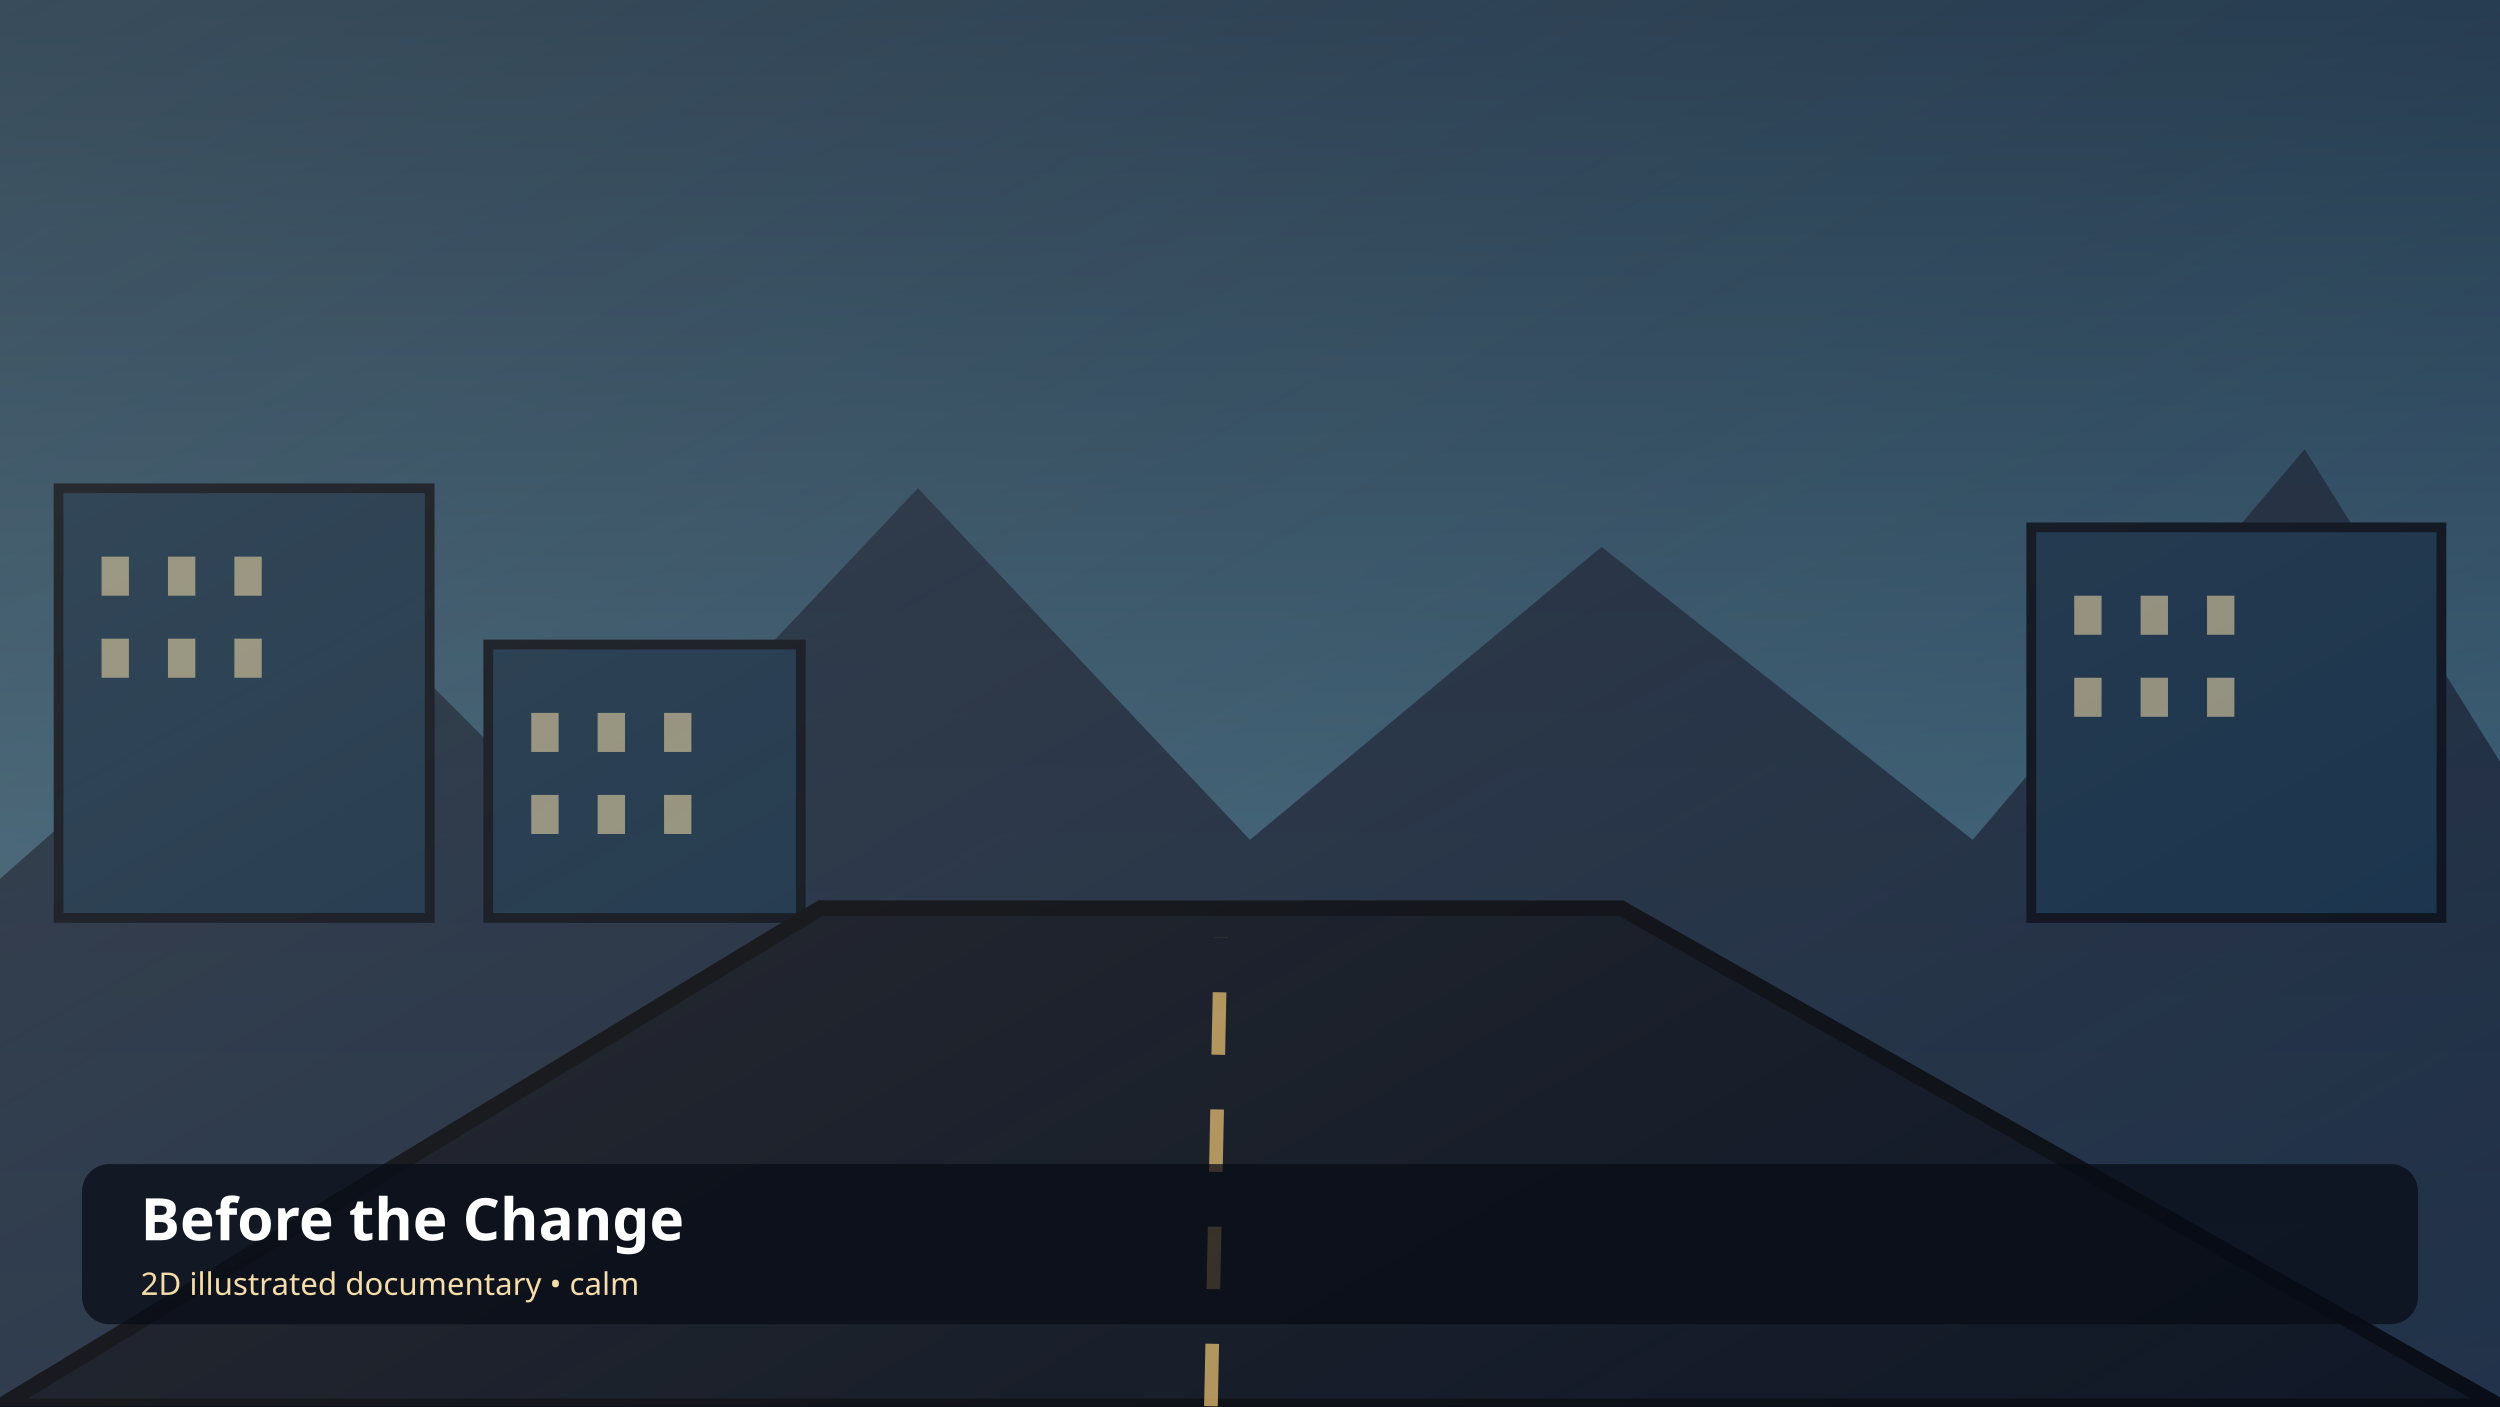
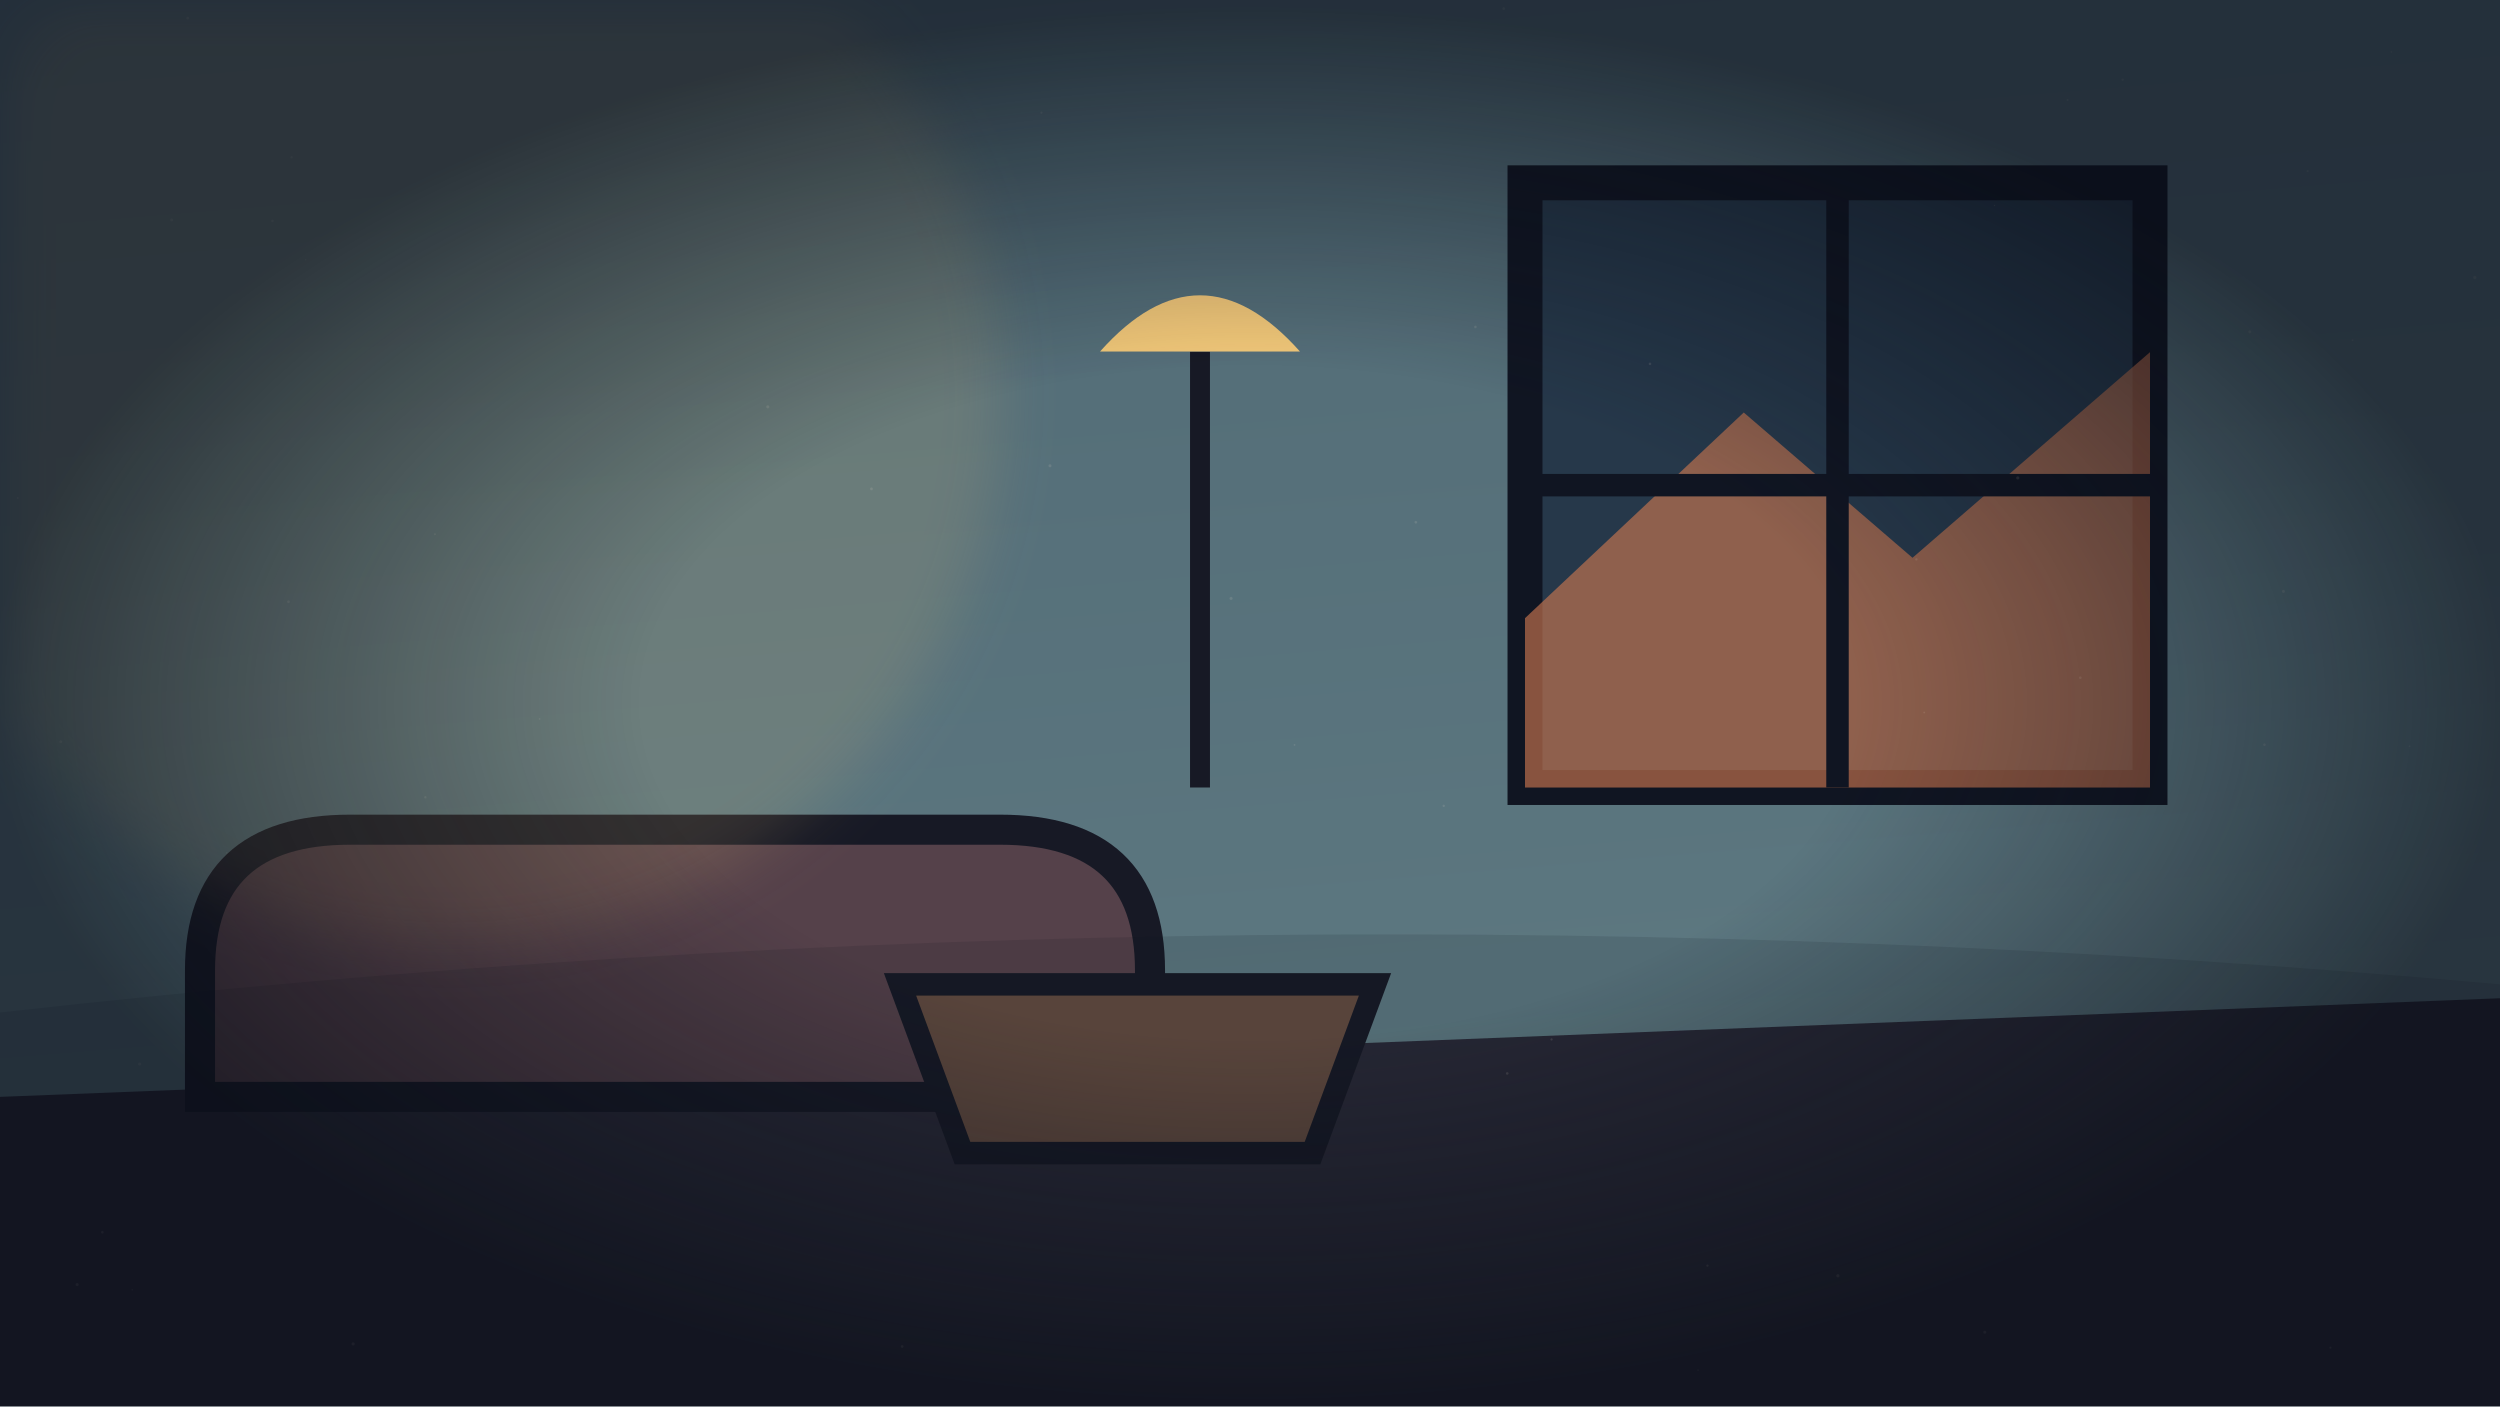
<svg xmlns="http://www.w3.org/2000/svg" width="1280" height="720" viewBox="0 0 1280 720">
  <defs>
-     <linearGradient id="sky" x2="0" y2="1">
-       <stop stop-color="#17324d" />
-       <stop offset="1" stop-color="#4d7890" />
+     <linearGradient id="atmosphere" x1="0" y1="0" x2="0.15" y2="1">
+       <stop stop-color="#26384a" />
+       <stop offset="1" stop-color="#607b83" />
    </linearGradient>
-     <linearGradient id="light" x2="1" y2="1">
-       <stop stop-color="#f4ddaa" stop-opacity=".55" />
-       <stop offset="1" stop-color="#d9a15d" stop-opacity="0" />
+     <linearGradient id="ground" x1="0" y1="0" x2="0" y2="1">
+       <stop stop-color="#607b83" />
+       <stop offset="1" stop-color="#10141e" />
    </linearGradient>
+     <radialGradient id="vignette">
+       <stop offset="48%" stop-color="#080c16" stop-opacity="0" />
+       <stop offset="100%" stop-color="#080c16" stop-opacity=".62" />
+     </radialGradient>
+     <filter id="glow" x="-60%" y="-60%" width="220%" height="220%">
+       <feGaussianBlur stdDeviation="14.2" />
+     </filter>
    <filter id="soft">
-       <feGaussianBlur stdDeviation="18" />
+       <feGaussianBlur stdDeviation="4.9" />
    </filter>
  </defs>
-   <rect width="1280" height="720" fill="url(#sky)" />
-   <path d="M0 450 L170 300 300 430 470 250 640 430 820 280 1010 430 1180 230 1280 390 V720 H0Z" fill="#17233a" opacity=".82" />
-   <rect x="30" y="250" width="190" height="220" fill="#17324d" stroke="#0a1220" stroke-width="5" />
-   <g fill="#f4ddaa" opacity=".55">
-     <rect x="52" y="285" width="14" height="20" />
-     <rect x="52" y="327" width="14" height="20" />
-     <rect x="86" y="285" width="14" height="20" />
-     <rect x="86" y="327" width="14" height="20" />
-     <rect x="120" y="285" width="14" height="20" />
-     <rect x="120" y="327" width="14" height="20" />
+   <rect width="1280" height="720" fill="url(#atmosphere)" />
+   <path d="M0 0 H1280 V561.6 H0Z" fill="#607b83" opacity=".72" />
+   <path d="M0 561.6 L1280 511.1 V720 H0Z" fill="#292936" />
+   <rect x="780.8" y="93.6" width="320.0" height="309.6" fill="#26384a" stroke="#101522" stroke-width="17.9" />
+   <path d="M780.8 316.5 L892.8 211.2 L979.2 285.6 L1100.8 180.3 V403.2 H780.8Z" fill="#c8754f" opacity=".65" />
+   <path d="M940.8 93.6 V403.2 M780.8 248.4 H1100.8" stroke="#101522" stroke-width="11.5" />
+   <path d="M102.4 496.8 q0 -72.0 76.8 -72.0 h332.8 q76.8 0 76.8 72.0 v64.8 H102.4Z" fill="#55414a" stroke="#171925" stroke-width="15.4" />
+   <path d="M460.8 504.0 h243.2 l-32.0 86.4 h-179.2Z" fill="#634b3f" stroke="#171925" stroke-width="11.5" />
+   <path d="M614.4 180.0 V403.2" stroke="#171925" stroke-width="10.2" />
+   <path d="M563.2 180.0 Q614.4 122.4 665.6 180.0Z" fill="#f2c879" />
+   <circle cx="230.4" cy="201.6" r="281.6" fill="#f2c879" opacity=".13" filter="url(#glow)" />
+   <path d="M0 518.4 Q640.0 446.4 1280 504.0 V720 H0Z" fill="#080d16" opacity=".12" />
+   <g>
+     <circle cx="96.1" cy="9.3" r="0.71" fill="#f4e8d4" opacity=".12" />
+     <circle cx="844.8" cy="186.3" r="0.65" fill="#f4e8d4" opacity=".12" />
+     <circle cx="771.7" cy="549.6" r="0.68" fill="#f4e8d4" opacity=".12" />
+     <circle cx="116.1" cy="436.7" r="0.45" fill="#f4e8d4" opacity=".12" />
+     <circle cx="217.8" cy="408.2" r="0.59" fill="#f4e8d4" opacity=".12" />
+     <circle cx="662.8" cy="381.4" r="0.46" fill="#f4e8d4" opacity=".12" />
+     <circle cx="139.5" cy="113.1" r="0.66" fill="#f4e8d4" opacity=".12" />
+     <circle cx="461.9" cy="689.4" r="0.71" fill="#f4e8d4" opacity=".12" />
+     <circle cx="276.3" cy="368.1" r="0.41" fill="#f4e8d4" opacity=".12" />
+     <circle cx="769.9" cy="4.4" r="0.72" fill="#f4e8d4" opacity=".12" />
+     <circle cx="393.1" cy="208.3" r="0.79" fill="#f4e8d4" opacity=".12" />
+     <circle cx="87.9" cy="112.6" r="0.76" fill="#f4e8d4" opacity=".12" />
+     <circle cx="981.2" cy="286.4" r="0.61" fill="#f4e8d4" opacity=".12" />
+     <circle cx="869.4" cy="701.5" r="0.39" fill="#f4e8d4" opacity=".12" />
+     <circle cx="222.7" cy="273.5" r="0.48" fill="#f4e8d4" opacity=".12" />
+     <circle cx="1016.2" cy="682.1" r="0.77" fill="#f4e8d4" opacity=".12" />
+     <circle cx="739.2" cy="412.6" r="0.60" fill="#f4e8d4" opacity=".12" />
+     <circle cx="1204.5" cy="174.2" r="0.49" fill="#f4e8d4" opacity=".12" />
+     <circle cx="71.5" cy="544.8" r="0.78" fill="#f4e8d4" opacity=".12" />
+     <circle cx="31.1" cy="379.8" r="0.74" fill="#f4e8d4" opacity=".12" />
+     <circle cx="446.2" cy="250.3" r="0.72" fill="#f4e8d4" opacity=".12" />
+     <circle cx="1224.4" cy="26.6" r="0.43" fill="#f4e8d4" opacity=".12" />
+     <circle cx="180.8" cy="688.1" r="0.82" fill="#f4e8d4" opacity=".12" />
+     <circle cx="1193.2" cy="690.0" r="0.53" fill="#f4e8d4" opacity=".12" />
+     <circle cx="156.5" cy="133.0" r="0.36" fill="#f4e8d4" opacity=".12" />
+     <circle cx="9.1" cy="255.0" r="0.48" fill="#f4e8d4" opacity=".12" />
+     <circle cx="1267.1" cy="142.1" r="0.82" fill="#f4e8d4" opacity=".12" />
+     <circle cx="755.4" cy="167.4" r="0.66" fill="#f4e8d4" opacity=".12" />
+     <circle cx="537.6" cy="238.5" r="0.77" fill="#f4e8d4" opacity=".12" />
+     <circle cx="1169.1" cy="302.8" r="0.78" fill="#f4e8d4" opacity=".12" />
+     <circle cx="1086.8" cy="40.8" r="0.60" fill="#f4e8d4" opacity=".12" />
+     <circle cx="1065.1" cy="347.0" r="0.67" fill="#f4e8d4" opacity=".12" />
+     <circle cx="1021.2" cy="105.2" r="0.36" fill="#f4e8d4" opacity=".12" />
+     <circle cx="874.2" cy="648.0" r="0.59" fill="#f4e8d4" opacity=".12" />
+     <circle cx="149.3" cy="80.5" r="0.58" fill="#f4e8d4" opacity=".12" />
+     <circle cx="1058.6" cy="51.2" r="0.53" fill="#f4e8d4" opacity=".12" />
+     <circle cx="1181.5" cy="87.6" r="0.54" fill="#f4e8d4" opacity=".12" />
+     <circle cx="39.5" cy="657.7" r="0.79" fill="#f4e8d4" opacity=".12" />
+     <circle cx="1233.7" cy="382.1" r="0.46" fill="#f4e8d4" opacity=".12" />
+     <circle cx="533.2" cy="57.7" r="0.55" fill="#f4e8d4" opacity=".12" />
+     <circle cx="147.7" cy="308.1" r="0.70" fill="#f4e8d4" opacity=".12" />
+     <circle cx="52.4" cy="630.9" r="0.67" fill="#f4e8d4" opacity=".12" />
+     <circle cx="67.7" cy="660.4" r="0.35" fill="#f4e8d4" opacity=".12" />
+     <circle cx="794.4" cy="532.2" r="0.58" fill="#f4e8d4" opacity=".12" />
+     <circle cx="1033.1" cy="244.7" r="0.82" fill="#f4e8d4" opacity=".12" />
+     <circle cx="1159.4" cy="381.3" r="0.66" fill="#f4e8d4" opacity=".12" />
+     <circle cx="1151.9" cy="169.9" r="0.76" fill="#f4e8d4" opacity=".12" />
+     <circle cx="724.9" cy="267.4" r="0.69" fill="#f4e8d4" opacity=".12" />
+     <circle cx="941.0" cy="653.2" r="0.84" fill="#f4e8d4" opacity=".12" />
+     <circle cx="985.2" cy="364.8" r="0.48" fill="#f4e8d4" opacity=".12" />
+     <circle cx="630.3" cy="306.4" r="0.79" fill="#f4e8d4" opacity=".12" />
  </g>
-   <rect x="250" y="330" width="160" height="140" fill="#17324d" stroke="#0a1220" stroke-width="5" />
-   <g fill="#f4ddaa" opacity=".55">
-     <rect x="272" y="365" width="14" height="20" />
-     <rect x="272" y="407" width="14" height="20" />
-     <rect x="306" y="365" width="14" height="20" />
-     <rect x="306" y="407" width="14" height="20" />
-     <rect x="340" y="365" width="14" height="20" />
-     <rect x="340" y="407" width="14" height="20" />
-   </g>
-   <rect x="1040" y="270" width="210" height="200" fill="#17324d" stroke="#0a1220" stroke-width="5" />
-   <g fill="#f4ddaa" opacity=".55">
-     <rect x="1062" y="305" width="14" height="20" />
-     <rect x="1062" y="347" width="14" height="20" />
-     <rect x="1096" y="305" width="14" height="20" />
-     <rect x="1096" y="347" width="14" height="20" />
-     <rect x="1130" y="305" width="14" height="20" />
-     <rect x="1130" y="347" width="14" height="20" />
-   </g>
-   <path d="M0 720 L420 465 H830 L1280 720Z" fill="#101827" stroke="#080d17" stroke-width="8" />
-   <path d="M620 720 L625 480" stroke="#d7b36b" stroke-width="7" stroke-dasharray="32 28" opacity=".8" />
-   <g opacity=".85" />
-   <rect width="1280" height="720" fill="url(#light)" opacity=".28" />
-   <rect x="42" y="596" width="1196" height="82" rx="14" fill="#070b15" opacity=".72" />
-   <text x="72" y="635" fill="#fff" font-family="sans-serif" font-size="30" font-weight="bold">Before the Change</text>
-   <text x="72" y="663" fill="#f4ddaa" font-family="sans-serif" font-size="16">2D illustrated documentary • calm</text>
+   <rect width="1280" height="720" fill="url(#vignette)" />
</svg>
